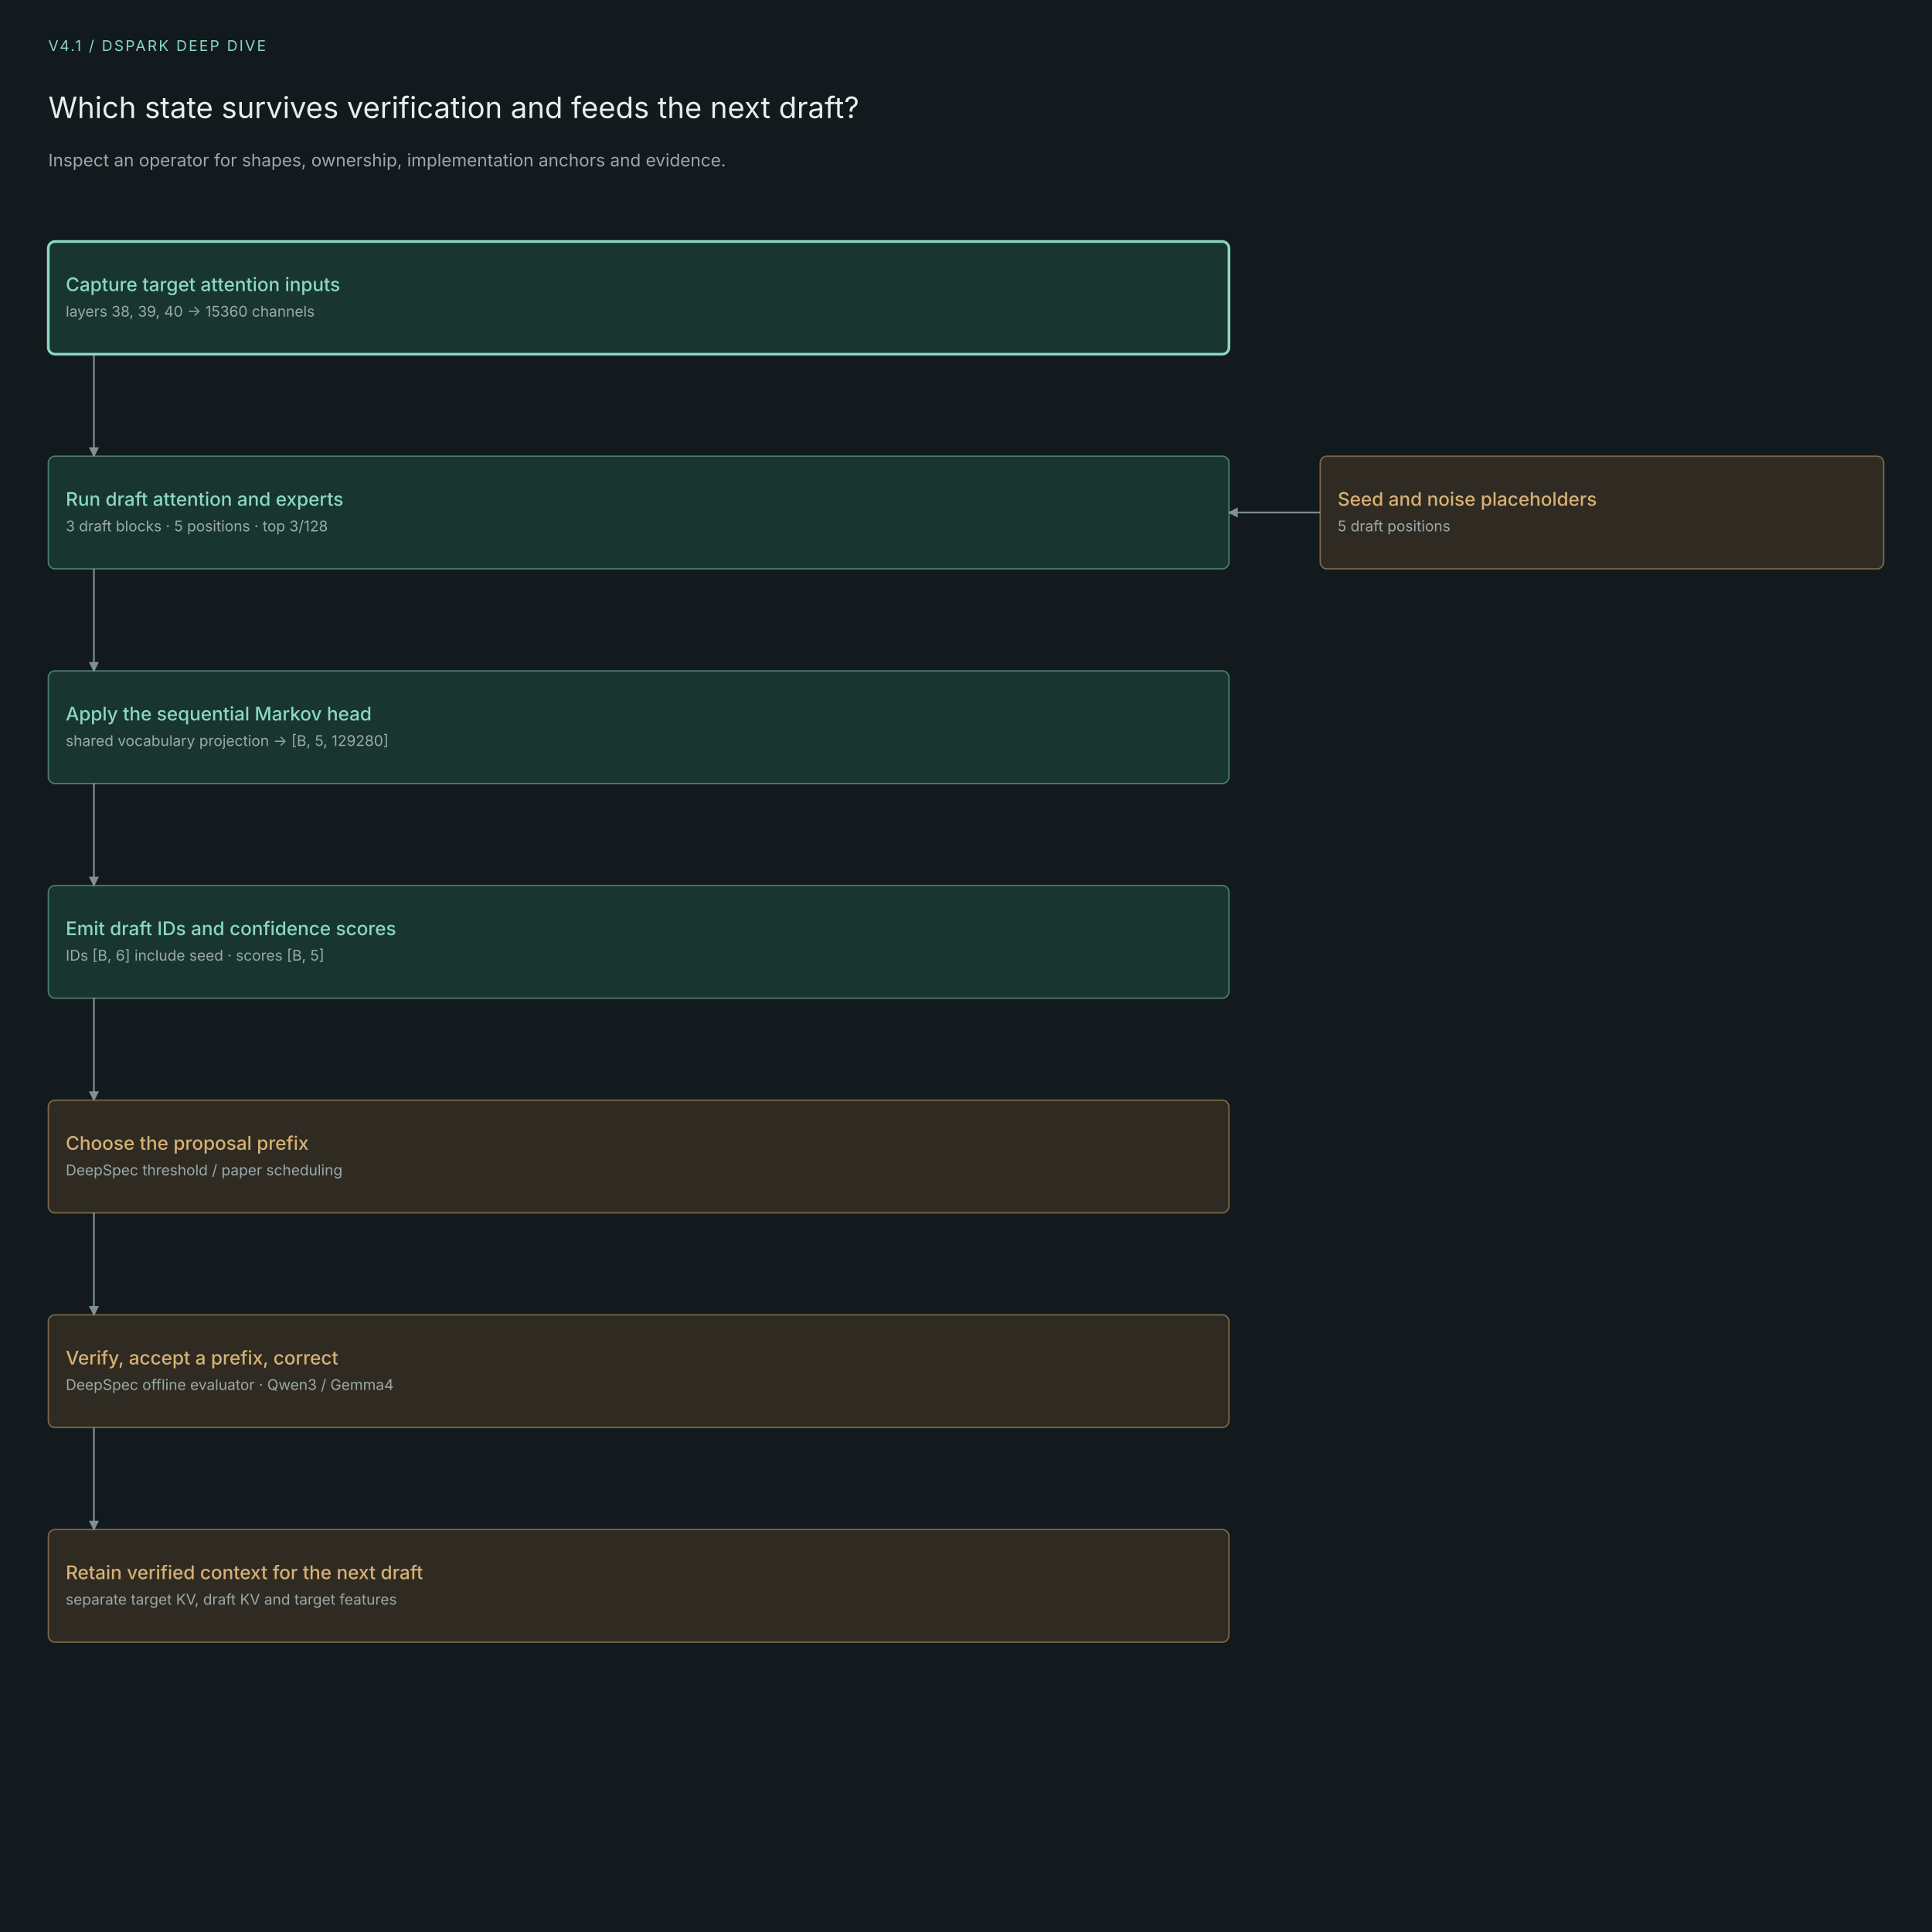
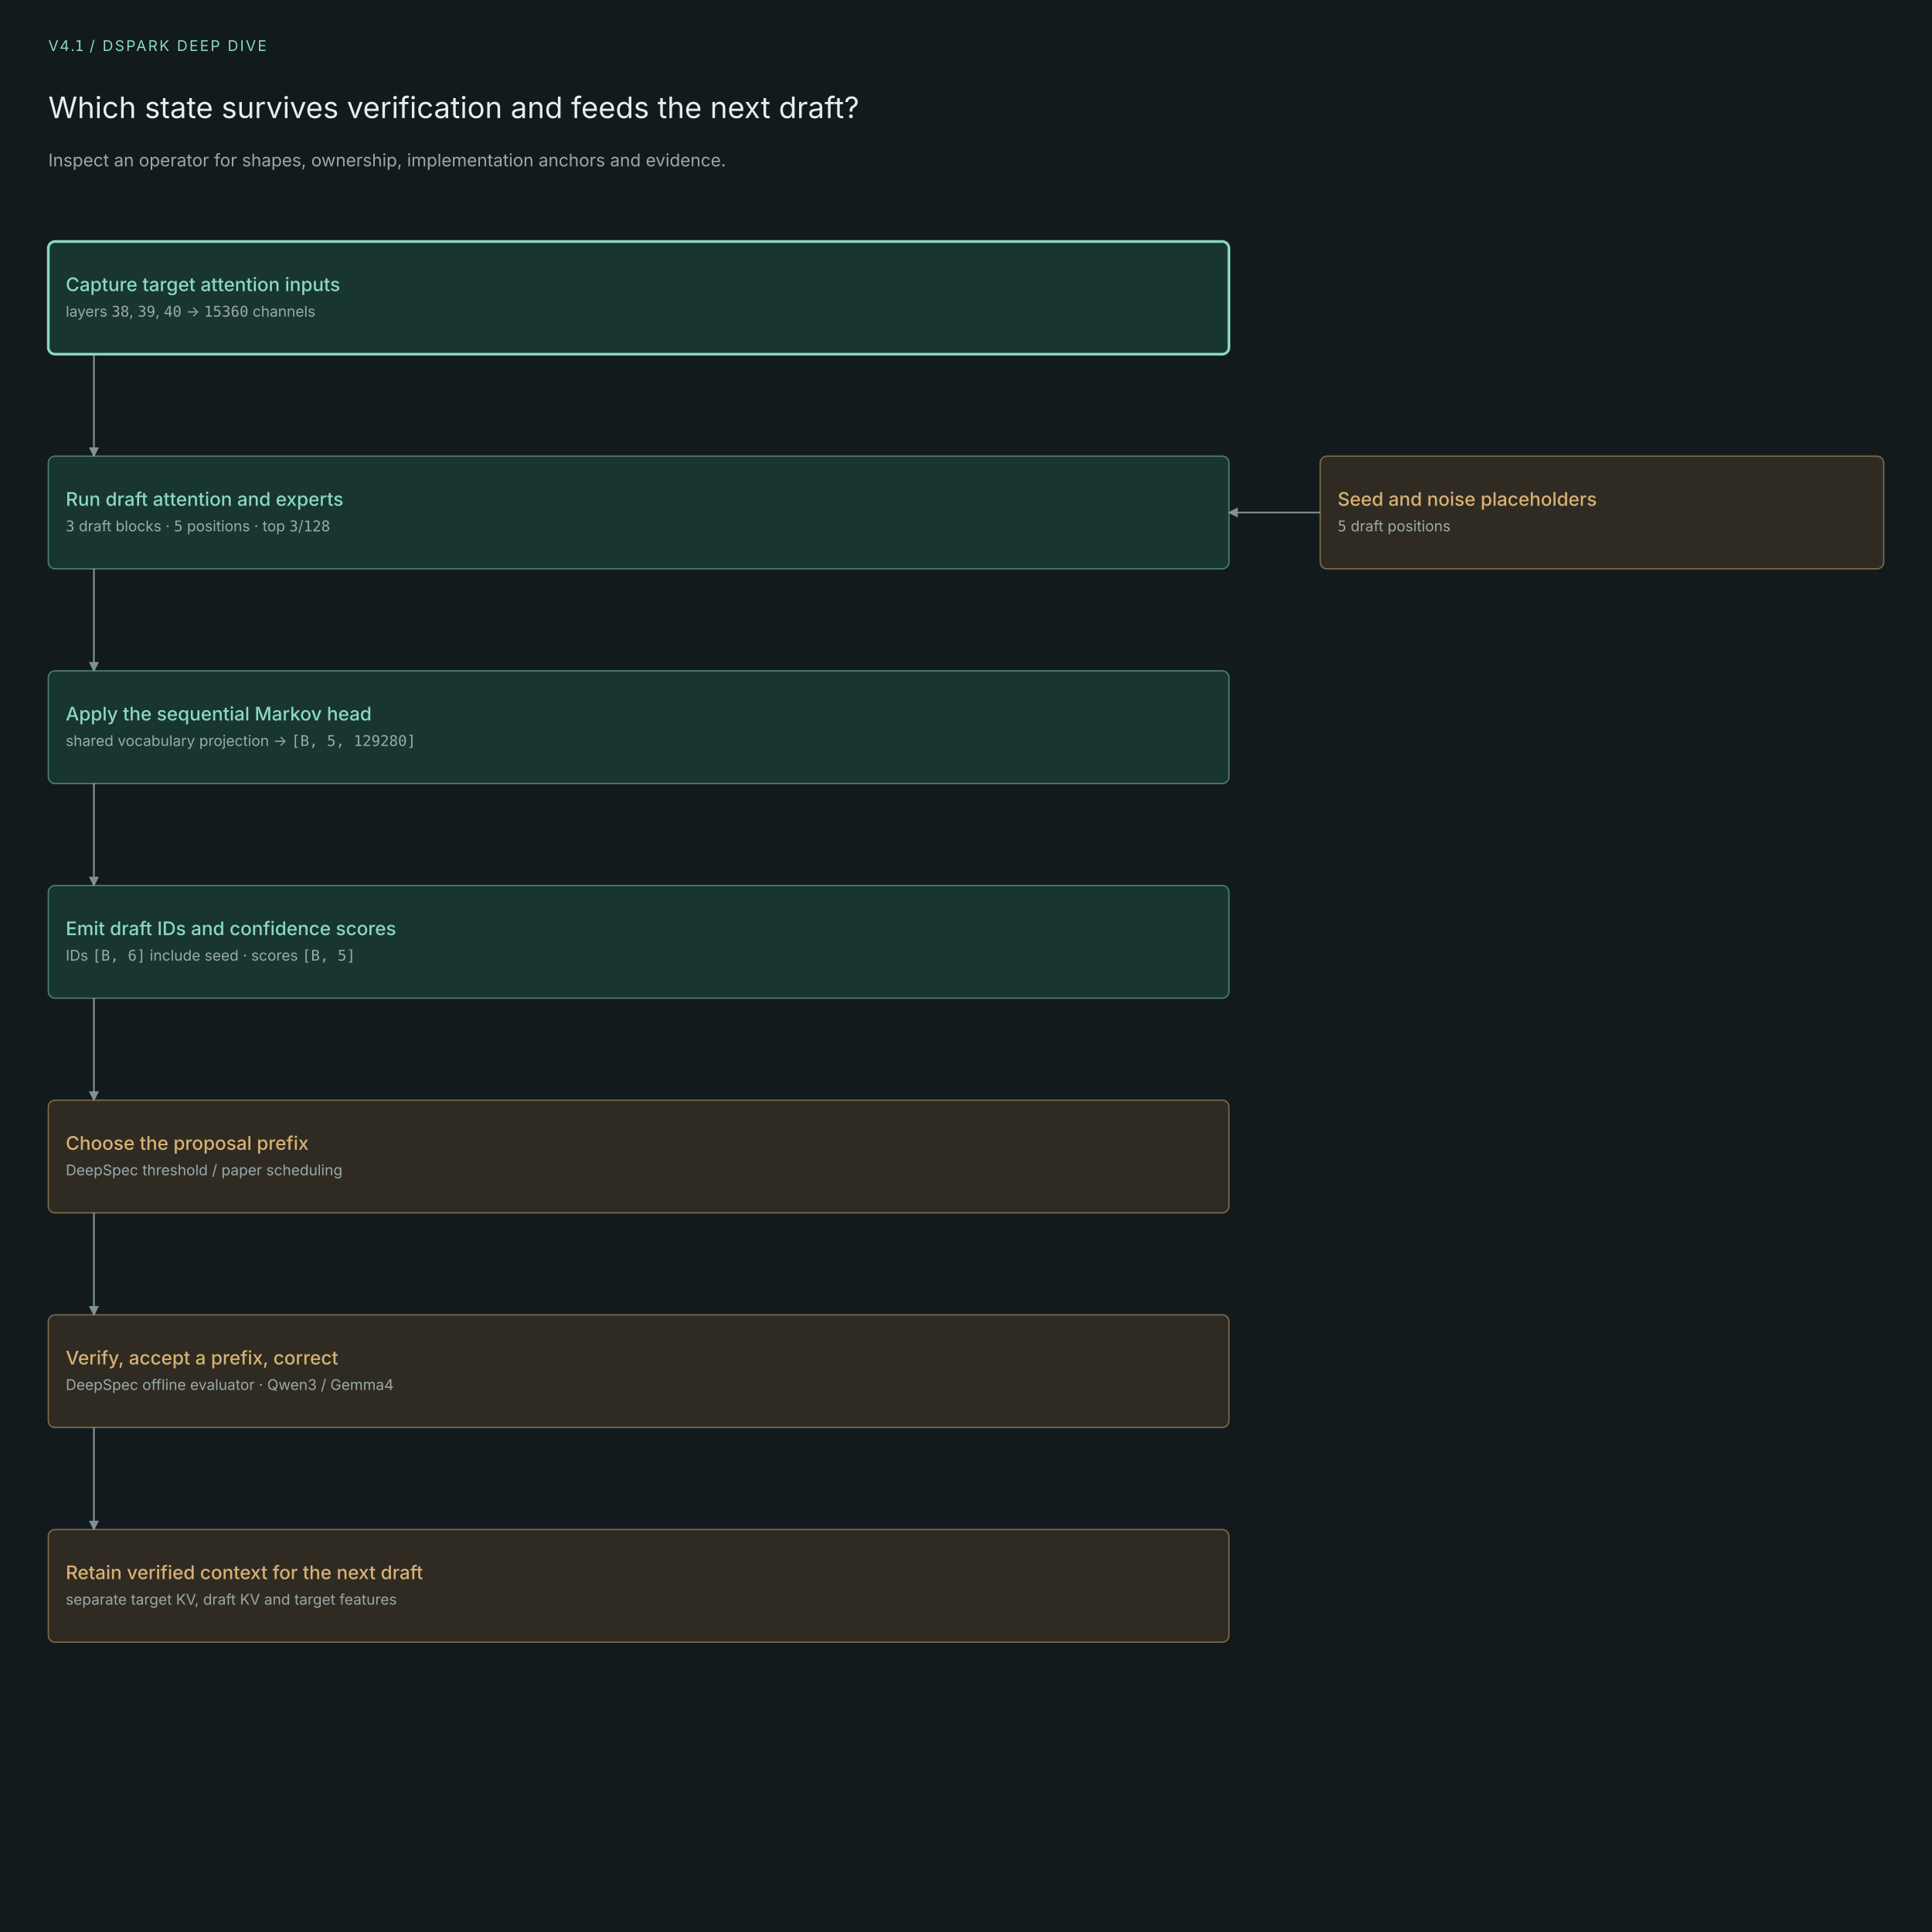
<svg xmlns="http://www.w3.org/2000/svg" class="schematic" id="schematic" viewBox="0 0 1440 1440" role="group" aria-label="DeepSeek V4.1 Flash dSpark schematic" style="fill:rgb(0, 0, 0);fill-opacity:1;stroke:none;stroke-width:1px;stroke-opacity:1;stroke-dasharray:none;stroke-linecap:butt;stroke-linejoin:miter;font-family:Inter, -apple-system, &quot;system-ui&quot;, &quot;Segoe UI&quot;, Arial, sans-serif;font-size:14px;font-weight:400;letter-spacing:normal;text-anchor:start;opacity:1" width="1440" height="1440">
  <defs style="fill:rgb(0, 0, 0);fill-opacity:1;stroke:none;stroke-width:1px;stroke-opacity:1;stroke-dasharray:none;stroke-linecap:butt;stroke-linejoin:miter;font-family:Inter, -apple-system, &quot;system-ui&quot;, &quot;Segoe UI&quot;, Arial, sans-serif;font-size:14px;font-weight:400;letter-spacing:normal;text-anchor:start;opacity:1">
    <marker id="arrow-flow" viewBox="0 0 8 8" refX="7" refY="4" markerWidth="6" markerHeight="6" orient="auto-start-reverse" style="fill:rgb(0, 0, 0);fill-opacity:1;stroke:none;stroke-width:1px;stroke-opacity:1;stroke-dasharray:none;stroke-linecap:butt;stroke-linejoin:miter;font-family:Inter, -apple-system, &quot;system-ui&quot;, &quot;Segoe UI&quot;, Arial, sans-serif;font-size:14px;font-weight:400;letter-spacing:normal;text-anchor:start;opacity:1">
      <path d="M 0 0 L 8 4 L 0 8 Z" style="fill:rgb(128, 145, 148);fill-opacity:1;stroke:none;stroke-width:1px;stroke-opacity:1;stroke-dasharray:none;stroke-linecap:butt;stroke-linejoin:miter;font-family:Inter, -apple-system, &quot;system-ui&quot;, &quot;Segoe UI&quot;, Arial, sans-serif;font-size:14px;font-weight:400;letter-spacing:normal;text-anchor:start;opacity:1" />
    </marker>
    <marker id="arrow-state" viewBox="0 0 8 8" refX="7" refY="4" markerWidth="6" markerHeight="6" orient="auto-start-reverse" style="fill:rgb(0, 0, 0);fill-opacity:1;stroke:none;stroke-width:1px;stroke-opacity:1;stroke-dasharray:none;stroke-linecap:butt;stroke-linejoin:miter;font-family:Inter, -apple-system, &quot;system-ui&quot;, &quot;Segoe UI&quot;, Arial, sans-serif;font-size:14px;font-weight:400;letter-spacing:normal;text-anchor:start;opacity:1">
      <path d="M 0 0 L 8 4 L 0 8 Z" style="fill:rgb(214, 177, 116);fill-opacity:1;stroke:none;stroke-width:1px;stroke-opacity:1;stroke-dasharray:none;stroke-linecap:butt;stroke-linejoin:miter;font-family:Inter, -apple-system, &quot;system-ui&quot;, &quot;Segoe UI&quot;, Arial, sans-serif;font-size:14px;font-weight:400;letter-spacing:normal;text-anchor:start;opacity:1" />
    </marker>
    <marker id="arrow-residual" viewBox="0 0 8 8" refX="7" refY="4" markerWidth="6" markerHeight="6" orient="auto-start-reverse" style="fill:rgb(0, 0, 0);fill-opacity:1;stroke:none;stroke-width:1px;stroke-opacity:1;stroke-dasharray:none;stroke-linecap:butt;stroke-linejoin:miter;font-family:Inter, -apple-system, &quot;system-ui&quot;, &quot;Segoe UI&quot;, Arial, sans-serif;font-size:14px;font-weight:400;letter-spacing:normal;text-anchor:start;opacity:1">
      <path d="M 0 0 L 8 4 L 0 8 Z" style="fill:rgb(128, 145, 148);fill-opacity:1;stroke:none;stroke-width:1px;stroke-opacity:1;stroke-dasharray:none;stroke-linecap:butt;stroke-linejoin:miter;font-family:Inter, -apple-system, &quot;system-ui&quot;, &quot;Segoe UI&quot;, Arial, sans-serif;font-size:14px;font-weight:400;letter-spacing:normal;text-anchor:start;opacity:1" />
    </marker>
    <marker id="arrow-comm" viewBox="0 0 8 8" refX="7" refY="4" markerWidth="6" markerHeight="6" orient="auto-start-reverse" style="fill:rgb(0, 0, 0);fill-opacity:1;stroke:none;stroke-width:1px;stroke-opacity:1;stroke-dasharray:none;stroke-linecap:butt;stroke-linejoin:miter;font-family:Inter, -apple-system, &quot;system-ui&quot;, &quot;Segoe UI&quot;, Arial, sans-serif;font-size:14px;font-weight:400;letter-spacing:normal;text-anchor:start;opacity:1">
      <path d="M 0 0 L 8 4 L 0 8 Z" style="fill:rgb(183, 167, 228);fill-opacity:1;stroke:none;stroke-width:1px;stroke-opacity:1;stroke-dasharray:none;stroke-linecap:butt;stroke-linejoin:miter;font-family:Inter, -apple-system, &quot;system-ui&quot;, &quot;Segoe UI&quot;, Arial, sans-serif;font-size:14px;font-weight:400;letter-spacing:normal;text-anchor:start;opacity:1" />
    </marker>
    <marker id="arrow-control" viewBox="0 0 8 8" refX="7" refY="4" markerWidth="6" markerHeight="6" orient="auto-start-reverse" style="fill:rgb(0, 0, 0);fill-opacity:1;stroke:none;stroke-width:1px;stroke-opacity:1;stroke-dasharray:none;stroke-linecap:butt;stroke-linejoin:miter;font-family:Inter, -apple-system, &quot;system-ui&quot;, &quot;Segoe UI&quot;, Arial, sans-serif;font-size:14px;font-weight:400;letter-spacing:normal;text-anchor:start;opacity:1">
      <path d="M 0 0 L 8 4 L 0 8 Z" style="fill:rgb(128, 145, 148);fill-opacity:1;stroke:none;stroke-width:1px;stroke-opacity:1;stroke-dasharray:none;stroke-linecap:butt;stroke-linejoin:miter;font-family:Inter, -apple-system, &quot;system-ui&quot;, &quot;Segoe UI&quot;, Arial, sans-serif;font-size:14px;font-weight:400;letter-spacing:normal;text-anchor:start;opacity:1" />
    </marker>
    <marker id="arrow-delay" viewBox="0 0 8 8" refX="7" refY="4" markerWidth="6" markerHeight="6" orient="auto-start-reverse" style="fill:rgb(0, 0, 0);fill-opacity:1;stroke:none;stroke-width:1px;stroke-opacity:1;stroke-dasharray:none;stroke-linecap:butt;stroke-linejoin:miter;font-family:Inter, -apple-system, &quot;system-ui&quot;, &quot;Segoe UI&quot;, Arial, sans-serif;font-size:14px;font-weight:400;letter-spacing:normal;text-anchor:start;opacity:1">
      <path d="M 0 0 L 8 4 L 0 8 Z" style="fill:rgb(214, 177, 116);fill-opacity:1;stroke:none;stroke-width:1px;stroke-opacity:1;stroke-dasharray:none;stroke-linecap:butt;stroke-linejoin:miter;font-family:Inter, -apple-system, &quot;system-ui&quot;, &quot;Segoe UI&quot;, Arial, sans-serif;font-size:14px;font-weight:400;letter-spacing:normal;text-anchor:start;opacity:1" />
    </marker>
    <marker id="arrow-host" viewBox="0 0 8 8" refX="7" refY="4" markerWidth="6" markerHeight="6" orient="auto-start-reverse" style="fill:rgb(0, 0, 0);fill-opacity:1;stroke:none;stroke-width:1px;stroke-opacity:1;stroke-dasharray:none;stroke-linecap:butt;stroke-linejoin:miter;font-family:Inter, -apple-system, &quot;system-ui&quot;, &quot;Segoe UI&quot;, Arial, sans-serif;font-size:14px;font-weight:400;letter-spacing:normal;text-anchor:start;opacity:1">
      <path d="M 0 0 L 8 4 L 0 8 Z" style="fill:rgb(128, 145, 148);fill-opacity:1;stroke:none;stroke-width:1px;stroke-opacity:1;stroke-dasharray:none;stroke-linecap:butt;stroke-linejoin:miter;font-family:Inter, -apple-system, &quot;system-ui&quot;, &quot;Segoe UI&quot;, Arial, sans-serif;font-size:14px;font-weight:400;letter-spacing:normal;text-anchor:start;opacity:1" />
    </marker>
    <marker id="arrow-nvlink" viewBox="0 0 8 8" refX="7" refY="4" markerWidth="6" markerHeight="6" orient="auto-start-reverse" style="fill:rgb(0, 0, 0);fill-opacity:1;stroke:none;stroke-width:1px;stroke-opacity:1;stroke-dasharray:none;stroke-linecap:butt;stroke-linejoin:miter;font-family:Inter, -apple-system, &quot;system-ui&quot;, &quot;Segoe UI&quot;, Arial, sans-serif;font-size:14px;font-weight:400;letter-spacing:normal;text-anchor:start;opacity:1">
      <path d="M 0 0 L 8 4 L 0 8 Z" style="fill:rgb(128, 145, 148);fill-opacity:1;stroke:none;stroke-width:1px;stroke-opacity:1;stroke-dasharray:none;stroke-linecap:butt;stroke-linejoin:miter;font-family:Inter, -apple-system, &quot;system-ui&quot;, &quot;Segoe UI&quot;, Arial, sans-serif;font-size:14px;font-weight:400;letter-spacing:normal;text-anchor:start;opacity:1" />
    </marker>
    <marker id="arrow-inactive" viewBox="0 0 8 8" refX="7" refY="4" markerWidth="6" markerHeight="6" orient="auto-start-reverse" style="fill:rgb(0, 0, 0);fill-opacity:1;stroke:none;stroke-width:1px;stroke-opacity:1;stroke-dasharray:none;stroke-linecap:butt;stroke-linejoin:miter;font-family:Inter, -apple-system, &quot;system-ui&quot;, &quot;Segoe UI&quot;, Arial, sans-serif;font-size:14px;font-weight:400;letter-spacing:normal;text-anchor:start;opacity:1">
      <path d="M 0 0 L 8 4 L 0 8 Z" style="fill:rgb(128, 145, 148);fill-opacity:1;stroke:none;stroke-width:1px;stroke-opacity:1;stroke-dasharray:none;stroke-linecap:butt;stroke-linejoin:miter;font-family:Inter, -apple-system, &quot;system-ui&quot;, &quot;Segoe UI&quot;, Arial, sans-serif;font-size:14px;font-weight:400;letter-spacing:normal;text-anchor:start;opacity:1" />
    </marker>
  </defs>
  <rect class="canvas-bg" width="1440" height="1440" style="fill:rgb(19, 26, 29);fill-opacity:1;stroke:none;stroke-width:1px;stroke-opacity:1;stroke-dasharray:none;stroke-linecap:butt;stroke-linejoin:miter;font-family:Inter, -apple-system, &quot;system-ui&quot;, &quot;Segoe UI&quot;, Arial, sans-serif;font-size:14px;font-weight:400;letter-spacing:normal;text-anchor:start;opacity:1" />
  <g class="edge  " data-edge="wire-0" style="fill:rgb(0, 0, 0);fill-opacity:1;stroke:none;stroke-width:1px;stroke-opacity:1;stroke-dasharray:none;stroke-linecap:butt;stroke-linejoin:miter;font-family:Inter, -apple-system, &quot;system-ui&quot;, &quot;Segoe UI&quot;, Arial, sans-serif;font-size:14px;font-weight:400;letter-spacing:normal;text-anchor:start;opacity:1">
    <path class="wire-halo" d="M70 264 L70 340" style="fill:none;fill-opacity:1;stroke:rgb(19, 26, 29);stroke-width:5px;stroke-opacity:1;stroke-dasharray:none;stroke-linecap:butt;stroke-linejoin:round;font-family:Inter, -apple-system, &quot;system-ui&quot;, &quot;Segoe UI&quot;, Arial, sans-serif;font-size:14px;font-weight:400;letter-spacing:normal;text-anchor:start;opacity:1" />
    <path class="wire flow" d="M70 264 L70 340" marker-end="url(#arrow-flow)" style="fill:none;fill-opacity:1;stroke:rgb(128, 145, 148);stroke-width:1.25px;stroke-opacity:1;stroke-dasharray:none;stroke-linecap:round;stroke-linejoin:round;font-family:Inter, -apple-system, &quot;system-ui&quot;, &quot;Segoe UI&quot;, Arial, sans-serif;font-size:14px;font-weight:400;letter-spacing:normal;text-anchor:start;opacity:1" />
  </g>
  <g class="edge  " data-edge="wire-1" style="fill:rgb(0, 0, 0);fill-opacity:1;stroke:none;stroke-width:1px;stroke-opacity:1;stroke-dasharray:none;stroke-linecap:butt;stroke-linejoin:miter;font-family:Inter, -apple-system, &quot;system-ui&quot;, &quot;Segoe UI&quot;, Arial, sans-serif;font-size:14px;font-weight:400;letter-spacing:normal;text-anchor:start;opacity:1">
    <path class="wire-halo" d="M70 424 L70 500" style="fill:none;fill-opacity:1;stroke:rgb(19, 26, 29);stroke-width:5px;stroke-opacity:1;stroke-dasharray:none;stroke-linecap:butt;stroke-linejoin:round;font-family:Inter, -apple-system, &quot;system-ui&quot;, &quot;Segoe UI&quot;, Arial, sans-serif;font-size:14px;font-weight:400;letter-spacing:normal;text-anchor:start;opacity:1" />
    <path class="wire flow" d="M70 424 L70 500" marker-end="url(#arrow-flow)" style="fill:none;fill-opacity:1;stroke:rgb(128, 145, 148);stroke-width:1.25px;stroke-opacity:1;stroke-dasharray:none;stroke-linecap:round;stroke-linejoin:round;font-family:Inter, -apple-system, &quot;system-ui&quot;, &quot;Segoe UI&quot;, Arial, sans-serif;font-size:14px;font-weight:400;letter-spacing:normal;text-anchor:start;opacity:1" />
  </g>
  <g class="edge  " data-edge="wire-2" style="fill:rgb(0, 0, 0);fill-opacity:1;stroke:none;stroke-width:1px;stroke-opacity:1;stroke-dasharray:none;stroke-linecap:butt;stroke-linejoin:miter;font-family:Inter, -apple-system, &quot;system-ui&quot;, &quot;Segoe UI&quot;, Arial, sans-serif;font-size:14px;font-weight:400;letter-spacing:normal;text-anchor:start;opacity:1">
    <path class="wire-halo" d="M70 584 L70 660" style="fill:none;fill-opacity:1;stroke:rgb(19, 26, 29);stroke-width:5px;stroke-opacity:1;stroke-dasharray:none;stroke-linecap:butt;stroke-linejoin:round;font-family:Inter, -apple-system, &quot;system-ui&quot;, &quot;Segoe UI&quot;, Arial, sans-serif;font-size:14px;font-weight:400;letter-spacing:normal;text-anchor:start;opacity:1" />
    <path class="wire flow" d="M70 584 L70 660" marker-end="url(#arrow-flow)" style="fill:none;fill-opacity:1;stroke:rgb(128, 145, 148);stroke-width:1.25px;stroke-opacity:1;stroke-dasharray:none;stroke-linecap:round;stroke-linejoin:round;font-family:Inter, -apple-system, &quot;system-ui&quot;, &quot;Segoe UI&quot;, Arial, sans-serif;font-size:14px;font-weight:400;letter-spacing:normal;text-anchor:start;opacity:1" />
  </g>
  <g class="edge  " data-edge="wire-3" style="fill:rgb(0, 0, 0);fill-opacity:1;stroke:none;stroke-width:1px;stroke-opacity:1;stroke-dasharray:none;stroke-linecap:butt;stroke-linejoin:miter;font-family:Inter, -apple-system, &quot;system-ui&quot;, &quot;Segoe UI&quot;, Arial, sans-serif;font-size:14px;font-weight:400;letter-spacing:normal;text-anchor:start;opacity:1">
    <path class="wire-halo" d="M70 744 L70 820" style="fill:none;fill-opacity:1;stroke:rgb(19, 26, 29);stroke-width:5px;stroke-opacity:1;stroke-dasharray:none;stroke-linecap:butt;stroke-linejoin:round;font-family:Inter, -apple-system, &quot;system-ui&quot;, &quot;Segoe UI&quot;, Arial, sans-serif;font-size:14px;font-weight:400;letter-spacing:normal;text-anchor:start;opacity:1" />
    <path class="wire flow" d="M70 744 L70 820" marker-end="url(#arrow-flow)" style="fill:none;fill-opacity:1;stroke:rgb(128, 145, 148);stroke-width:1.25px;stroke-opacity:1;stroke-dasharray:none;stroke-linecap:round;stroke-linejoin:round;font-family:Inter, -apple-system, &quot;system-ui&quot;, &quot;Segoe UI&quot;, Arial, sans-serif;font-size:14px;font-weight:400;letter-spacing:normal;text-anchor:start;opacity:1" />
  </g>
  <g class="edge  " data-edge="wire-4" style="fill:rgb(0, 0, 0);fill-opacity:1;stroke:none;stroke-width:1px;stroke-opacity:1;stroke-dasharray:none;stroke-linecap:butt;stroke-linejoin:miter;font-family:Inter, -apple-system, &quot;system-ui&quot;, &quot;Segoe UI&quot;, Arial, sans-serif;font-size:14px;font-weight:400;letter-spacing:normal;text-anchor:start;opacity:1">
    <path class="wire-halo" d="M70 904 L70 980" style="fill:none;fill-opacity:1;stroke:rgb(19, 26, 29);stroke-width:5px;stroke-opacity:1;stroke-dasharray:none;stroke-linecap:butt;stroke-linejoin:round;font-family:Inter, -apple-system, &quot;system-ui&quot;, &quot;Segoe UI&quot;, Arial, sans-serif;font-size:14px;font-weight:400;letter-spacing:normal;text-anchor:start;opacity:1" />
    <path class="wire flow" d="M70 904 L70 980" marker-end="url(#arrow-flow)" style="fill:none;fill-opacity:1;stroke:rgb(128, 145, 148);stroke-width:1.25px;stroke-opacity:1;stroke-dasharray:none;stroke-linecap:round;stroke-linejoin:round;font-family:Inter, -apple-system, &quot;system-ui&quot;, &quot;Segoe UI&quot;, Arial, sans-serif;font-size:14px;font-weight:400;letter-spacing:normal;text-anchor:start;opacity:1" />
  </g>
  <g class="edge  " data-edge="wire-5" style="fill:rgb(0, 0, 0);fill-opacity:1;stroke:none;stroke-width:1px;stroke-opacity:1;stroke-dasharray:none;stroke-linecap:butt;stroke-linejoin:miter;font-family:Inter, -apple-system, &quot;system-ui&quot;, &quot;Segoe UI&quot;, Arial, sans-serif;font-size:14px;font-weight:400;letter-spacing:normal;text-anchor:start;opacity:1">
    <path class="wire-halo" d="M70 1064 L70 1140" style="fill:none;fill-opacity:1;stroke:rgb(19, 26, 29);stroke-width:5px;stroke-opacity:1;stroke-dasharray:none;stroke-linecap:butt;stroke-linejoin:round;font-family:Inter, -apple-system, &quot;system-ui&quot;, &quot;Segoe UI&quot;, Arial, sans-serif;font-size:14px;font-weight:400;letter-spacing:normal;text-anchor:start;opacity:1" />
    <path class="wire flow" d="M70 1064 L70 1140" marker-end="url(#arrow-flow)" style="fill:none;fill-opacity:1;stroke:rgb(128, 145, 148);stroke-width:1.25px;stroke-opacity:1;stroke-dasharray:none;stroke-linecap:round;stroke-linejoin:round;font-family:Inter, -apple-system, &quot;system-ui&quot;, &quot;Segoe UI&quot;, Arial, sans-serif;font-size:14px;font-weight:400;letter-spacing:normal;text-anchor:start;opacity:1" />
  </g>
  <g class="edge  " data-edge="wire-6" style="fill:rgb(0, 0, 0);fill-opacity:1;stroke:none;stroke-width:1px;stroke-opacity:1;stroke-dasharray:none;stroke-linecap:butt;stroke-linejoin:miter;font-family:Inter, -apple-system, &quot;system-ui&quot;, &quot;Segoe UI&quot;, Arial, sans-serif;font-size:14px;font-weight:400;letter-spacing:normal;text-anchor:start;opacity:1">
    <path class="wire-halo" d="M984 382 L916 382" style="fill:none;fill-opacity:1;stroke:rgb(19, 26, 29);stroke-width:5px;stroke-opacity:1;stroke-dasharray:none;stroke-linecap:butt;stroke-linejoin:round;font-family:Inter, -apple-system, &quot;system-ui&quot;, &quot;Segoe UI&quot;, Arial, sans-serif;font-size:14px;font-weight:400;letter-spacing:normal;text-anchor:start;opacity:1" />
    <path class="wire flow" d="M984 382 L916 382" marker-end="url(#arrow-flow)" style="fill:none;fill-opacity:1;stroke:rgb(128, 145, 148);stroke-width:1.25px;stroke-opacity:1;stroke-dasharray:none;stroke-linecap:round;stroke-linejoin:round;font-family:Inter, -apple-system, &quot;system-ui&quot;, &quot;Segoe UI&quot;, Arial, sans-serif;font-size:14px;font-weight:400;letter-spacing:normal;text-anchor:start;opacity:1" />
  </g>
  <g class="node op compute   selected " data-node="dspark-features" role="button" aria-label="Capture target attention inputs — layers 38, 39, 40 → 15360 channels" style="fill:rgb(0, 0, 0);fill-opacity:1;stroke:none;stroke-width:1px;stroke-opacity:1;stroke-dasharray:none;stroke-linecap:butt;stroke-linejoin:miter;font-family:Inter, -apple-system, &quot;system-ui&quot;, &quot;Segoe UI&quot;, Arial, sans-serif;font-size:14px;font-weight:400;letter-spacing:normal;text-anchor:start;opacity:1">
    <rect class="node-box" x="36" y="180" width="880" height="84" rx="5" style="fill:rgb(25, 53, 47);fill-opacity:1;stroke:rgb(137, 216, 197);stroke-width:2px;stroke-opacity:1;stroke-dasharray:none;stroke-linecap:butt;stroke-linejoin:miter;font-family:Inter, -apple-system, &quot;system-ui&quot;, &quot;Segoe UI&quot;, Arial, sans-serif;font-size:14px;font-weight:400;letter-spacing:normal;text-anchor:start;opacity:1" />
    <text class="node-title" x="49" y="217" style="fill:rgb(137, 216, 197);fill-opacity:1;stroke:none;stroke-width:1px;stroke-opacity:1;stroke-dasharray:none;stroke-linecap:butt;stroke-linejoin:miter;font-family:Inter, -apple-system, &quot;system-ui&quot;, &quot;Segoe UI&quot;, Arial, sans-serif;font-size:14px;font-weight:550;letter-spacing:normal;text-anchor:start;opacity:1">Capture target attention inputs</text>
-     <text class="node-sub" x="49" y="236" style="fill:rgb(154, 169, 171);fill-opacity:1;stroke:none;stroke-width:1px;stroke-opacity:1;stroke-dasharray:none;stroke-linecap:butt;stroke-linejoin:miter;font-family:Inter, -apple-system, &quot;system-ui&quot;, &quot;Segoe UI&quot;, Arial, sans-serif;font-size:11px;font-weight:400;letter-spacing:normal;text-anchor:start;opacity:1">layers 38, 39, 40 → 15360 channels</text>
+     <text class="node-sub" x="49" y="236" style="fill:rgb(154, 169, 171);fill-opacity:1;stroke:none;stroke-width:1px;stroke-opacity:1;stroke-dasharray:none;stroke-linecap:butt;stroke-linejoin:miter;font-family:Inter, -apple-system, &quot;system-ui&quot;, &quot;Segoe UI&quot;, Arial, sans-serif;font-size:11px;font-weight:400;letter-spacing:normal;text-anchor:start;opacity:1">layers <tspan class="numeric-token" style="fill:rgb(154, 169, 171);fill-opacity:1;stroke:none;stroke-width:1px;stroke-opacity:1;stroke-dasharray:none;stroke-linecap:butt;stroke-linejoin:miter;font-family:ui-monospace, SFMono-Regular, Consolas, monospace;font-size:11px;font-weight:400;letter-spacing:normal;text-anchor:start;opacity:1">38</tspan>, <tspan class="numeric-token" style="fill:rgb(154, 169, 171);fill-opacity:1;stroke:none;stroke-width:1px;stroke-opacity:1;stroke-dasharray:none;stroke-linecap:butt;stroke-linejoin:miter;font-family:ui-monospace, SFMono-Regular, Consolas, monospace;font-size:11px;font-weight:400;letter-spacing:normal;text-anchor:start;opacity:1">39</tspan>, <tspan class="numeric-token" style="fill:rgb(154, 169, 171);fill-opacity:1;stroke:none;stroke-width:1px;stroke-opacity:1;stroke-dasharray:none;stroke-linecap:butt;stroke-linejoin:miter;font-family:ui-monospace, SFMono-Regular, Consolas, monospace;font-size:11px;font-weight:400;letter-spacing:normal;text-anchor:start;opacity:1">40</tspan> → <tspan class="numeric-token" style="fill:rgb(154, 169, 171);fill-opacity:1;stroke:none;stroke-width:1px;stroke-opacity:1;stroke-dasharray:none;stroke-linecap:butt;stroke-linejoin:miter;font-family:ui-monospace, SFMono-Regular, Consolas, monospace;font-size:11px;font-weight:400;letter-spacing:normal;text-anchor:start;opacity:1">15360</tspan> channels</text>
  </g>
  <g class="node op compute    " data-node="dspark-draft" role="button" aria-label="Run draft attention and experts — 3 draft blocks · 5 positions · top 3/128" style="fill:rgb(0, 0, 0);fill-opacity:1;stroke:none;stroke-width:1px;stroke-opacity:1;stroke-dasharray:none;stroke-linecap:butt;stroke-linejoin:miter;font-family:Inter, -apple-system, &quot;system-ui&quot;, &quot;Segoe UI&quot;, Arial, sans-serif;font-size:14px;font-weight:400;letter-spacing:normal;text-anchor:start;opacity:1">
    <rect class="node-box" x="36" y="340" width="880" height="84" rx="5" style="fill:rgb(25, 53, 47);fill-opacity:1;stroke:rgb(137, 216, 197);stroke-width:1px;stroke-opacity:0.48;stroke-dasharray:none;stroke-linecap:butt;stroke-linejoin:miter;font-family:Inter, -apple-system, &quot;system-ui&quot;, &quot;Segoe UI&quot;, Arial, sans-serif;font-size:14px;font-weight:400;letter-spacing:normal;text-anchor:start;opacity:1" />
    <text class="node-title" x="49" y="377" style="fill:rgb(137, 216, 197);fill-opacity:1;stroke:none;stroke-width:1px;stroke-opacity:1;stroke-dasharray:none;stroke-linecap:butt;stroke-linejoin:miter;font-family:Inter, -apple-system, &quot;system-ui&quot;, &quot;Segoe UI&quot;, Arial, sans-serif;font-size:14px;font-weight:550;letter-spacing:normal;text-anchor:start;opacity:1">Run draft attention and experts</text>
-     <text class="node-sub" x="49" y="396" style="fill:rgb(154, 169, 171);fill-opacity:1;stroke:none;stroke-width:1px;stroke-opacity:1;stroke-dasharray:none;stroke-linecap:butt;stroke-linejoin:miter;font-family:Inter, -apple-system, &quot;system-ui&quot;, &quot;Segoe UI&quot;, Arial, sans-serif;font-size:11px;font-weight:400;letter-spacing:normal;text-anchor:start;opacity:1">3 draft blocks · 5 positions · top 3/128</text>
+     <text class="node-sub" x="49" y="396" style="fill:rgb(154, 169, 171);fill-opacity:1;stroke:none;stroke-width:1px;stroke-opacity:1;stroke-dasharray:none;stroke-linecap:butt;stroke-linejoin:miter;font-family:Inter, -apple-system, &quot;system-ui&quot;, &quot;Segoe UI&quot;, Arial, sans-serif;font-size:11px;font-weight:400;letter-spacing:normal;text-anchor:start;opacity:1">
+       <tspan class="numeric-token" style="fill:rgb(154, 169, 171);fill-opacity:1;stroke:none;stroke-width:1px;stroke-opacity:1;stroke-dasharray:none;stroke-linecap:butt;stroke-linejoin:miter;font-family:ui-monospace, SFMono-Regular, Consolas, monospace;font-size:11px;font-weight:400;letter-spacing:normal;text-anchor:start;opacity:1">3</tspan> draft blocks · <tspan class="numeric-token" style="fill:rgb(154, 169, 171);fill-opacity:1;stroke:none;stroke-width:1px;stroke-opacity:1;stroke-dasharray:none;stroke-linecap:butt;stroke-linejoin:miter;font-family:ui-monospace, SFMono-Regular, Consolas, monospace;font-size:11px;font-weight:400;letter-spacing:normal;text-anchor:start;opacity:1">5</tspan> positions · top <tspan class="numeric-token" style="fill:rgb(154, 169, 171);fill-opacity:1;stroke:none;stroke-width:1px;stroke-opacity:1;stroke-dasharray:none;stroke-linecap:butt;stroke-linejoin:miter;font-family:ui-monospace, SFMono-Regular, Consolas, monospace;font-size:11px;font-weight:400;letter-spacing:normal;text-anchor:start;opacity:1">3</tspan>/<tspan class="numeric-token" style="fill:rgb(154, 169, 171);fill-opacity:1;stroke:none;stroke-width:1px;stroke-opacity:1;stroke-dasharray:none;stroke-linecap:butt;stroke-linejoin:miter;font-family:ui-monospace, SFMono-Regular, Consolas, monospace;font-size:11px;font-weight:400;letter-spacing:normal;text-anchor:start;opacity:1">128</tspan>
+     </text>
  </g>
  <g class="node op compute    " data-node="dspark-markov" role="button" aria-label="Apply the sequential Markov head — shared vocabulary projection → [B, 5, 129280]" style="fill:rgb(0, 0, 0);fill-opacity:1;stroke:none;stroke-width:1px;stroke-opacity:1;stroke-dasharray:none;stroke-linecap:butt;stroke-linejoin:miter;font-family:Inter, -apple-system, &quot;system-ui&quot;, &quot;Segoe UI&quot;, Arial, sans-serif;font-size:14px;font-weight:400;letter-spacing:normal;text-anchor:start;opacity:1">
    <rect class="node-box" x="36" y="500" width="880" height="84" rx="5" style="fill:rgb(25, 53, 47);fill-opacity:1;stroke:rgb(137, 216, 197);stroke-width:1px;stroke-opacity:0.48;stroke-dasharray:none;stroke-linecap:butt;stroke-linejoin:miter;font-family:Inter, -apple-system, &quot;system-ui&quot;, &quot;Segoe UI&quot;, Arial, sans-serif;font-size:14px;font-weight:400;letter-spacing:normal;text-anchor:start;opacity:1" />
    <text class="node-title" x="49" y="537" style="fill:rgb(137, 216, 197);fill-opacity:1;stroke:none;stroke-width:1px;stroke-opacity:1;stroke-dasharray:none;stroke-linecap:butt;stroke-linejoin:miter;font-family:Inter, -apple-system, &quot;system-ui&quot;, &quot;Segoe UI&quot;, Arial, sans-serif;font-size:14px;font-weight:550;letter-spacing:normal;text-anchor:start;opacity:1">Apply the sequential Markov head</text>
-     <text class="node-sub" x="49" y="556" style="fill:rgb(154, 169, 171);fill-opacity:1;stroke:none;stroke-width:1px;stroke-opacity:1;stroke-dasharray:none;stroke-linecap:butt;stroke-linejoin:miter;font-family:Inter, -apple-system, &quot;system-ui&quot;, &quot;Segoe UI&quot;, Arial, sans-serif;font-size:11px;font-weight:400;letter-spacing:normal;text-anchor:start;opacity:1">shared vocabulary projection → [B, 5, 129280]</text>
+     <text class="node-sub" x="49" y="556" style="fill:rgb(154, 169, 171);fill-opacity:1;stroke:none;stroke-width:1px;stroke-opacity:1;stroke-dasharray:none;stroke-linecap:butt;stroke-linejoin:miter;font-family:Inter, -apple-system, &quot;system-ui&quot;, &quot;Segoe UI&quot;, Arial, sans-serif;font-size:11px;font-weight:400;letter-spacing:normal;text-anchor:start;opacity:1">shared vocabulary projection → <tspan class="numeric-token" style="fill:rgb(154, 169, 171);fill-opacity:1;stroke:none;stroke-width:1px;stroke-opacity:1;stroke-dasharray:none;stroke-linecap:butt;stroke-linejoin:miter;font-family:ui-monospace, SFMono-Regular, Consolas, monospace;font-size:11px;font-weight:400;letter-spacing:normal;text-anchor:start;opacity:1">[B, 5, 129280]</tspan>
+     </text>
  </g>
  <g class="node op compute    " data-node="dspark-confidence" role="button" aria-label="Emit draft IDs and confidence scores — IDs [B, 6] include seed · scores [B, 5]" style="fill:rgb(0, 0, 0);fill-opacity:1;stroke:none;stroke-width:1px;stroke-opacity:1;stroke-dasharray:none;stroke-linecap:butt;stroke-linejoin:miter;font-family:Inter, -apple-system, &quot;system-ui&quot;, &quot;Segoe UI&quot;, Arial, sans-serif;font-size:14px;font-weight:400;letter-spacing:normal;text-anchor:start;opacity:1">
    <rect class="node-box" x="36" y="660" width="880" height="84" rx="5" style="fill:rgb(25, 53, 47);fill-opacity:1;stroke:rgb(137, 216, 197);stroke-width:1px;stroke-opacity:0.48;stroke-dasharray:none;stroke-linecap:butt;stroke-linejoin:miter;font-family:Inter, -apple-system, &quot;system-ui&quot;, &quot;Segoe UI&quot;, Arial, sans-serif;font-size:14px;font-weight:400;letter-spacing:normal;text-anchor:start;opacity:1" />
    <text class="node-title" x="49" y="697" style="fill:rgb(137, 216, 197);fill-opacity:1;stroke:none;stroke-width:1px;stroke-opacity:1;stroke-dasharray:none;stroke-linecap:butt;stroke-linejoin:miter;font-family:Inter, -apple-system, &quot;system-ui&quot;, &quot;Segoe UI&quot;, Arial, sans-serif;font-size:14px;font-weight:550;letter-spacing:normal;text-anchor:start;opacity:1">Emit draft IDs and confidence scores</text>
-     <text class="node-sub" x="49" y="716" style="fill:rgb(154, 169, 171);fill-opacity:1;stroke:none;stroke-width:1px;stroke-opacity:1;stroke-dasharray:none;stroke-linecap:butt;stroke-linejoin:miter;font-family:Inter, -apple-system, &quot;system-ui&quot;, &quot;Segoe UI&quot;, Arial, sans-serif;font-size:11px;font-weight:400;letter-spacing:normal;text-anchor:start;opacity:1">IDs [B, 6] include seed · scores [B, 5]</text>
+     <text class="node-sub" x="49" y="716" style="fill:rgb(154, 169, 171);fill-opacity:1;stroke:none;stroke-width:1px;stroke-opacity:1;stroke-dasharray:none;stroke-linecap:butt;stroke-linejoin:miter;font-family:Inter, -apple-system, &quot;system-ui&quot;, &quot;Segoe UI&quot;, Arial, sans-serif;font-size:11px;font-weight:400;letter-spacing:normal;text-anchor:start;opacity:1">IDs <tspan class="numeric-token" style="fill:rgb(154, 169, 171);fill-opacity:1;stroke:none;stroke-width:1px;stroke-opacity:1;stroke-dasharray:none;stroke-linecap:butt;stroke-linejoin:miter;font-family:ui-monospace, SFMono-Regular, Consolas, monospace;font-size:11px;font-weight:400;letter-spacing:normal;text-anchor:start;opacity:1">[B, 6]</tspan> include seed · scores <tspan class="numeric-token" style="fill:rgb(154, 169, 171);fill-opacity:1;stroke:none;stroke-width:1px;stroke-opacity:1;stroke-dasharray:none;stroke-linecap:butt;stroke-linejoin:miter;font-family:ui-monospace, SFMono-Regular, Consolas, monospace;font-size:11px;font-weight:400;letter-spacing:normal;text-anchor:start;opacity:1">[B, 5]</tspan>
+     </text>
  </g>
  <g class="node op state    " data-node="dspark-schedule" role="button" aria-label="Choose the proposal prefix — DeepSpec threshold / paper scheduling" style="fill:rgb(0, 0, 0);fill-opacity:1;stroke:none;stroke-width:1px;stroke-opacity:1;stroke-dasharray:none;stroke-linecap:butt;stroke-linejoin:miter;font-family:Inter, -apple-system, &quot;system-ui&quot;, &quot;Segoe UI&quot;, Arial, sans-serif;font-size:14px;font-weight:400;letter-spacing:normal;text-anchor:start;opacity:1">
    <rect class="node-box" x="36" y="820" width="880" height="84" rx="5" style="fill:rgb(48, 43, 34);fill-opacity:1;stroke:rgb(214, 177, 116);stroke-width:1px;stroke-opacity:0.5;stroke-dasharray:none;stroke-linecap:butt;stroke-linejoin:miter;font-family:Inter, -apple-system, &quot;system-ui&quot;, &quot;Segoe UI&quot;, Arial, sans-serif;font-size:14px;font-weight:400;letter-spacing:normal;text-anchor:start;opacity:1" />
    <text class="node-title" x="49" y="857" style="fill:rgb(214, 177, 116);fill-opacity:1;stroke:none;stroke-width:1px;stroke-opacity:1;stroke-dasharray:none;stroke-linecap:butt;stroke-linejoin:miter;font-family:Inter, -apple-system, &quot;system-ui&quot;, &quot;Segoe UI&quot;, Arial, sans-serif;font-size:14px;font-weight:550;letter-spacing:normal;text-anchor:start;opacity:1">Choose the proposal prefix</text>
    <text class="node-sub" x="49" y="876" style="fill:rgb(154, 169, 171);fill-opacity:1;stroke:none;stroke-width:1px;stroke-opacity:1;stroke-dasharray:none;stroke-linecap:butt;stroke-linejoin:miter;font-family:Inter, -apple-system, &quot;system-ui&quot;, &quot;Segoe UI&quot;, Arial, sans-serif;font-size:11px;font-weight:400;letter-spacing:normal;text-anchor:start;opacity:1">DeepSpec threshold / paper scheduling</text>
  </g>
  <g class="node op state    " data-node="dspark-verification" role="button" aria-label="Verify, accept a prefix, correct — DeepSpec offline evaluator · Qwen3 / Gemma4" style="fill:rgb(0, 0, 0);fill-opacity:1;stroke:none;stroke-width:1px;stroke-opacity:1;stroke-dasharray:none;stroke-linecap:butt;stroke-linejoin:miter;font-family:Inter, -apple-system, &quot;system-ui&quot;, &quot;Segoe UI&quot;, Arial, sans-serif;font-size:14px;font-weight:400;letter-spacing:normal;text-anchor:start;opacity:1">
    <rect class="node-box" x="36" y="980" width="880" height="84" rx="5" style="fill:rgb(48, 43, 34);fill-opacity:1;stroke:rgb(214, 177, 116);stroke-width:1px;stroke-opacity:0.5;stroke-dasharray:none;stroke-linecap:butt;stroke-linejoin:miter;font-family:Inter, -apple-system, &quot;system-ui&quot;, &quot;Segoe UI&quot;, Arial, sans-serif;font-size:14px;font-weight:400;letter-spacing:normal;text-anchor:start;opacity:1" />
    <text class="node-title" x="49" y="1017" style="fill:rgb(214, 177, 116);fill-opacity:1;stroke:none;stroke-width:1px;stroke-opacity:1;stroke-dasharray:none;stroke-linecap:butt;stroke-linejoin:miter;font-family:Inter, -apple-system, &quot;system-ui&quot;, &quot;Segoe UI&quot;, Arial, sans-serif;font-size:14px;font-weight:550;letter-spacing:normal;text-anchor:start;opacity:1">Verify, accept a prefix, correct</text>
    <text class="node-sub" x="49" y="1036" style="fill:rgb(154, 169, 171);fill-opacity:1;stroke:none;stroke-width:1px;stroke-opacity:1;stroke-dasharray:none;stroke-linecap:butt;stroke-linejoin:miter;font-family:Inter, -apple-system, &quot;system-ui&quot;, &quot;Segoe UI&quot;, Arial, sans-serif;font-size:11px;font-weight:400;letter-spacing:normal;text-anchor:start;opacity:1">DeepSpec offline evaluator · Qwen3 / Gemma4</text>
  </g>
  <g class="node op state    " data-node="dspark-reuse" role="button" aria-label="Retain verified context for the next draft — separate target KV, draft KV and target features" style="fill:rgb(0, 0, 0);fill-opacity:1;stroke:none;stroke-width:1px;stroke-opacity:1;stroke-dasharray:none;stroke-linecap:butt;stroke-linejoin:miter;font-family:Inter, -apple-system, &quot;system-ui&quot;, &quot;Segoe UI&quot;, Arial, sans-serif;font-size:14px;font-weight:400;letter-spacing:normal;text-anchor:start;opacity:1">
    <rect class="node-box" x="36" y="1140" width="880" height="84" rx="5" style="fill:rgb(48, 43, 34);fill-opacity:1;stroke:rgb(214, 177, 116);stroke-width:1px;stroke-opacity:0.5;stroke-dasharray:none;stroke-linecap:butt;stroke-linejoin:miter;font-family:Inter, -apple-system, &quot;system-ui&quot;, &quot;Segoe UI&quot;, Arial, sans-serif;font-size:14px;font-weight:400;letter-spacing:normal;text-anchor:start;opacity:1" />
    <text class="node-title" x="49" y="1177" style="fill:rgb(214, 177, 116);fill-opacity:1;stroke:none;stroke-width:1px;stroke-opacity:1;stroke-dasharray:none;stroke-linecap:butt;stroke-linejoin:miter;font-family:Inter, -apple-system, &quot;system-ui&quot;, &quot;Segoe UI&quot;, Arial, sans-serif;font-size:14px;font-weight:550;letter-spacing:normal;text-anchor:start;opacity:1">Retain verified context for the next draft</text>
    <text class="node-sub" x="49" y="1196" style="fill:rgb(154, 169, 171);fill-opacity:1;stroke:none;stroke-width:1px;stroke-opacity:1;stroke-dasharray:none;stroke-linecap:butt;stroke-linejoin:miter;font-family:Inter, -apple-system, &quot;system-ui&quot;, &quot;Segoe UI&quot;, Arial, sans-serif;font-size:11px;font-weight:400;letter-spacing:normal;text-anchor:start;opacity:1">separate target KV, draft KV and target features</text>
  </g>
  <g class="node op state    " data-node="dspark-seed" role="button" aria-label="Seed and noise placeholders — 5 draft positions" style="fill:rgb(0, 0, 0);fill-opacity:1;stroke:none;stroke-width:1px;stroke-opacity:1;stroke-dasharray:none;stroke-linecap:butt;stroke-linejoin:miter;font-family:Inter, -apple-system, &quot;system-ui&quot;, &quot;Segoe UI&quot;, Arial, sans-serif;font-size:14px;font-weight:400;letter-spacing:normal;text-anchor:start;opacity:1">
    <rect class="node-box" x="984" y="340" width="420" height="84" rx="5" style="fill:rgb(48, 43, 34);fill-opacity:1;stroke:rgb(214, 177, 116);stroke-width:1px;stroke-opacity:0.5;stroke-dasharray:none;stroke-linecap:butt;stroke-linejoin:miter;font-family:Inter, -apple-system, &quot;system-ui&quot;, &quot;Segoe UI&quot;, Arial, sans-serif;font-size:14px;font-weight:400;letter-spacing:normal;text-anchor:start;opacity:1" />
    <text class="node-title" x="997" y="377" style="fill:rgb(214, 177, 116);fill-opacity:1;stroke:none;stroke-width:1px;stroke-opacity:1;stroke-dasharray:none;stroke-linecap:butt;stroke-linejoin:miter;font-family:Inter, -apple-system, &quot;system-ui&quot;, &quot;Segoe UI&quot;, Arial, sans-serif;font-size:14px;font-weight:550;letter-spacing:normal;text-anchor:start;opacity:1">Seed and noise placeholders</text>
-     <text class="node-sub" x="997" y="396" style="fill:rgb(154, 169, 171);fill-opacity:1;stroke:none;stroke-width:1px;stroke-opacity:1;stroke-dasharray:none;stroke-linecap:butt;stroke-linejoin:miter;font-family:Inter, -apple-system, &quot;system-ui&quot;, &quot;Segoe UI&quot;, Arial, sans-serif;font-size:11px;font-weight:400;letter-spacing:normal;text-anchor:start;opacity:1">5 draft positions</text>
+     <text class="node-sub" x="997" y="396" style="fill:rgb(154, 169, 171);fill-opacity:1;stroke:none;stroke-width:1px;stroke-opacity:1;stroke-dasharray:none;stroke-linecap:butt;stroke-linejoin:miter;font-family:Inter, -apple-system, &quot;system-ui&quot;, &quot;Segoe UI&quot;, Arial, sans-serif;font-size:11px;font-weight:400;letter-spacing:normal;text-anchor:start;opacity:1">
+       <tspan class="numeric-token" style="fill:rgb(154, 169, 171);fill-opacity:1;stroke:none;stroke-width:1px;stroke-opacity:1;stroke-dasharray:none;stroke-linecap:butt;stroke-linejoin:miter;font-family:ui-monospace, SFMono-Regular, Consolas, monospace;font-size:11px;font-weight:400;letter-spacing:normal;text-anchor:start;opacity:1">5</tspan> draft positions</text>
  </g>
-   <text class="label compute" data-label="label-0" x="36" y="38" style="fill:rgb(137, 216, 197);fill-opacity:1;stroke:none;stroke-width:1px;stroke-opacity:1;stroke-dasharray:none;stroke-linecap:butt;stroke-linejoin:miter;font-family:Inter, -apple-system, &quot;system-ui&quot;, &quot;Segoe UI&quot;, Arial, sans-serif;font-size:11px;font-weight:400;letter-spacing:1.3px;text-anchor:start;opacity:1">V4.1 / DSPARK DEEP DIVE</text>
+   <text class="label compute" data-label="label-0" x="36" y="38" style="fill:rgb(137, 216, 197);fill-opacity:1;stroke:none;stroke-width:1px;stroke-opacity:1;stroke-dasharray:none;stroke-linecap:butt;stroke-linejoin:miter;font-family:Inter, -apple-system, &quot;system-ui&quot;, &quot;Segoe UI&quot;, Arial, sans-serif;font-size:11px;font-weight:400;letter-spacing:1.3px;text-anchor:start;opacity:1">V4.<tspan class="numeric-token" style="fill:rgb(137, 216, 197);fill-opacity:1;stroke:none;stroke-width:1px;stroke-opacity:1;stroke-dasharray:none;stroke-linecap:butt;stroke-linejoin:miter;font-family:ui-monospace, SFMono-Regular, Consolas, monospace;font-size:11px;font-weight:400;letter-spacing:1.3px;text-anchor:start;opacity:1">1</tspan> / DSPARK DEEP DIVE</text>
  <text class="label text" data-label="label-1" x="36" y="88" style="fill:rgb(231, 238, 235);fill-opacity:1;stroke:none;stroke-width:1px;stroke-opacity:1;stroke-dasharray:none;stroke-linecap:butt;stroke-linejoin:miter;font-family:Inter, -apple-system, &quot;system-ui&quot;, &quot;Segoe UI&quot;, Arial, sans-serif;font-size:22px;font-weight:400;letter-spacing:normal;text-anchor:start;opacity:1">Which state survives verification and feeds the next draft?</text>
  <text class="label muted" data-label="label-2" x="36" y="124" style="fill:rgb(154, 169, 171);fill-opacity:1;stroke:none;stroke-width:1px;stroke-opacity:1;stroke-dasharray:none;stroke-linecap:butt;stroke-linejoin:miter;font-family:Inter, -apple-system, &quot;system-ui&quot;, &quot;Segoe UI&quot;, Arial, sans-serif;font-size:13px;font-weight:400;letter-spacing:normal;text-anchor:start;opacity:1">Inspect an operator for shapes, ownership, implementation anchors and evidence.</text>
</svg>
